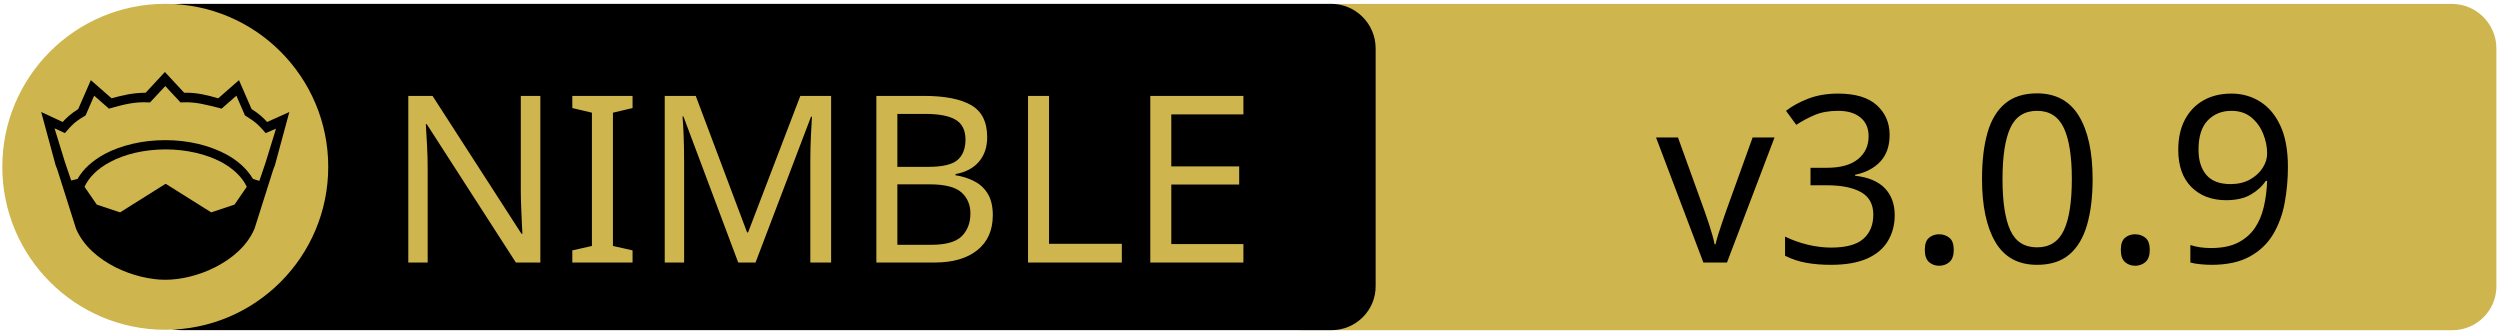
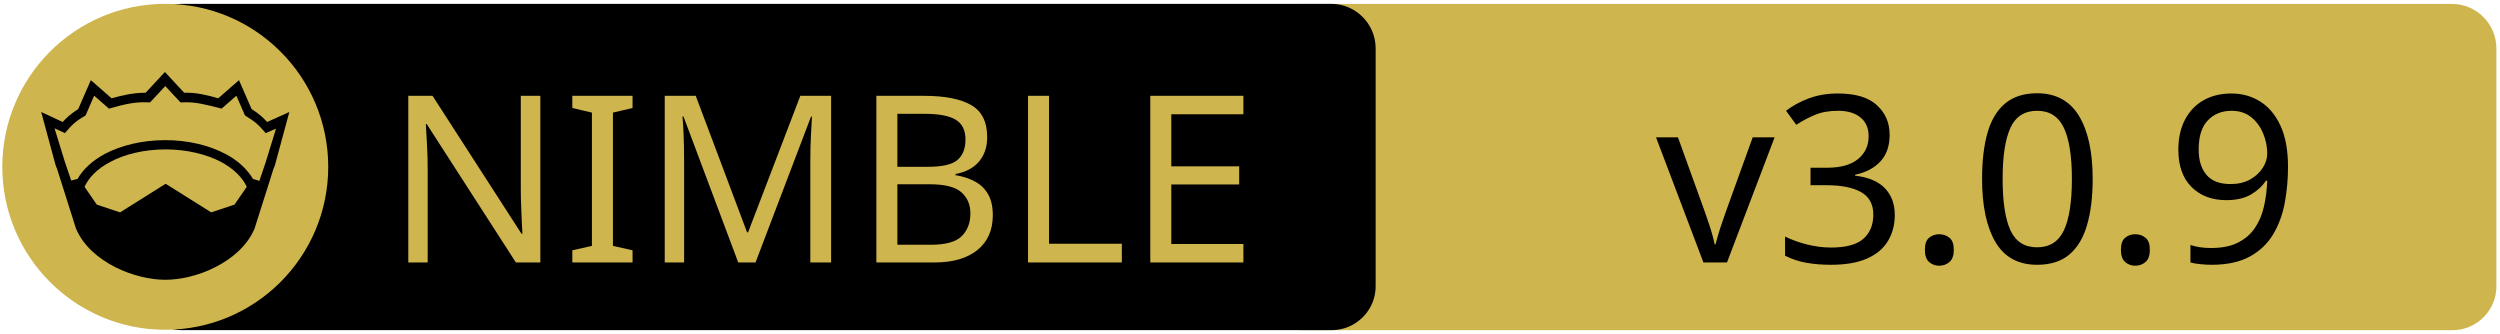
<svg xmlns="http://www.w3.org/2000/svg" xmlns:xlink="http://www.w3.org/1999/xlink" width="675" height="90" xml:space="preserve" version="1.1">
  <a xlink:href="https://github.com/michaelsbradleyjr/nim-notcurses">
    <g>
      <path fill="#CEB54D" id="svg_15" d="m662.123,89.159l-310.5,0c-6.6,0 -12,-5.4 -12,-12l0,-64.1c0,-6.6 5.4,-12 12,-12l310.4,0c6.6,0 12,5.4 12,12l0,64.1c0.1,6.6 -5.3,12 -11.9,12z" />
      <path id="svg_1" d="m359.524,89.139l-310.5,0c-6.6,0 -12,-5.4 -12,-12l0,-64.1c0,-6.6 5.4,-12 12,-12l310.4,0c6.6,0 12,5.4 12,12l0,64.1c0.1,6.6 -5.3,12 -11.9,12z" />
      <rect id="svg_2" fill="none" height="45.9" width="315.3" class="st0" y="24.539" x="60.224" />
      <circle id="svg_4" fill="#CEB54D" r="44" cy="45.039" cx="44.624" class="st1" />
      <g id="XMLID_4_">
        <path id="svg_5" d="m78.124,30.239l-3.9,14.4l-0.4,1l-5.1,16.1c0,0 0,0 0,0c-2,4.7 -6.1,8.1 -10.6,10.4c-4.5,2.3 -9.5,3.4 -13.5,3.4c-4,0 -8.9,-1.1 -13.5,-3.4c-4.5,-2.3 -8.6,-5.7 -10.6,-10.4c0,0 0,0 0,0l-5.1,-16.1l-0.4,-1l-3.9,-14.4l5.8,2.7c0.9,-1 2,-2.1 4.2,-3.5l3.4,-7.8l5.6,4.9c2.9,-0.8 5.8,-1.5 9.2,-1.5l5.2,-5.6l5.2,5.6c3.4,-0.1 6.4,0.7 9.2,1.5l5.6,-4.9l3.4,7.8c2.2,1.4 3.3,2.5 4.2,3.5l6,-2.7z" />
        <g id="XMLID_6_">
          <g id="svg_6">
            <path id="svg_7" fill="#CEB54D" d="m66.624,50.439l-3.3,4.8l-6.3,2.1l-12.1,-7.6c-0.1,-0.1 -0.3,-0.1 -0.4,0l-12.1,7.6l-6.3,-2.1l-3.3,-4.8c1.2,-2.6 3.5,-4.9 6.9,-6.7c3.9,-2.1 9.2,-3.4 15,-3.4c5.7,0 11,1.3 15,3.4c3.3,1.8 5.7,4.1 6.9,6.7z" class="st1" />
          </g>
          <g id="svg_8" />
        </g>
        <g id="XMLID_5_">
          <g id="svg_9">
            <path id="svg_10" fill="#CEB54D" d="m74.524,34.739l-2.8,9.1l-1.7,5l-1.6,-0.5c0,0 -0.1,0 -0.1,0c-1.6,-2.7 -4.2,-5.1 -7.5,-6.8c-4.4,-2.3 -10,-3.7 -16.2,-3.7c-6.2,0 -11.9,1.4 -16.3,3.7c-3.3,1.8 -5.9,4.1 -7.4,6.8c0,0 -0.1,0 -0.1,0l-1.6,0.4l-1.7,-5l-2.8,-9.1l2.8,1.3l0.6,-0.7c1.2,-1.3 1.8,-2.2 4.7,-3.9l0.3,-0.2l2.3,-5.3l4,3.5l0.7,-0.2c3.2,-0.9 6.3,-1.7 9.8,-1.5l0.6,0l4.1,-4.4l4.1,4.4l0.6,0c3.5,-0.2 6.5,0.7 9.8,1.5l0.7,0.2l4,-3.5l2.3,5.3l0.3,0.2c2.9,1.8 3.5,2.6 4.7,3.9l0.6,0.7l2.8,-1.2z" class="st1" />
          </g>
          <g id="svg_11" />
        </g>
      </g>
-       <text x="-442" y="-350" id="svg_16" font-size="63px" font-family="'PT Sans Caption'" fill="#CEB54D" class="st1 st2 st3" transform="matrix(1 0 0 1 546.13 420.879)">NIMBLE</text>
-       <text x="-99.0" y="-350" id="svg_17" font-size="63px" font-family="'PT Sans Caption'" fill="#000000" class="st1 st2 st3" transform="matrix(1 0 0 1 546.13 420.879)">v3.0.9</text>
+       <text x="-442" y="-350.021" id="svg_16" font-size="63px" font-family="'PT Sans Caption'" fill="#CEB54D" class="st1 st2 st3" transform="matrix(1 0 0 1 546.13 420.879)">NIMBLE</text>
+       <text x="-99.0" y="-350.012" id="svg_17" font-size="63.012px" font-family="'PT Sans Caption'" fill="#000000" class="st1 st2 st3" transform="matrix(1 0 0 1 546.13 420.879)">v3.0.9</text>
    </g>
  </a>
</svg>
